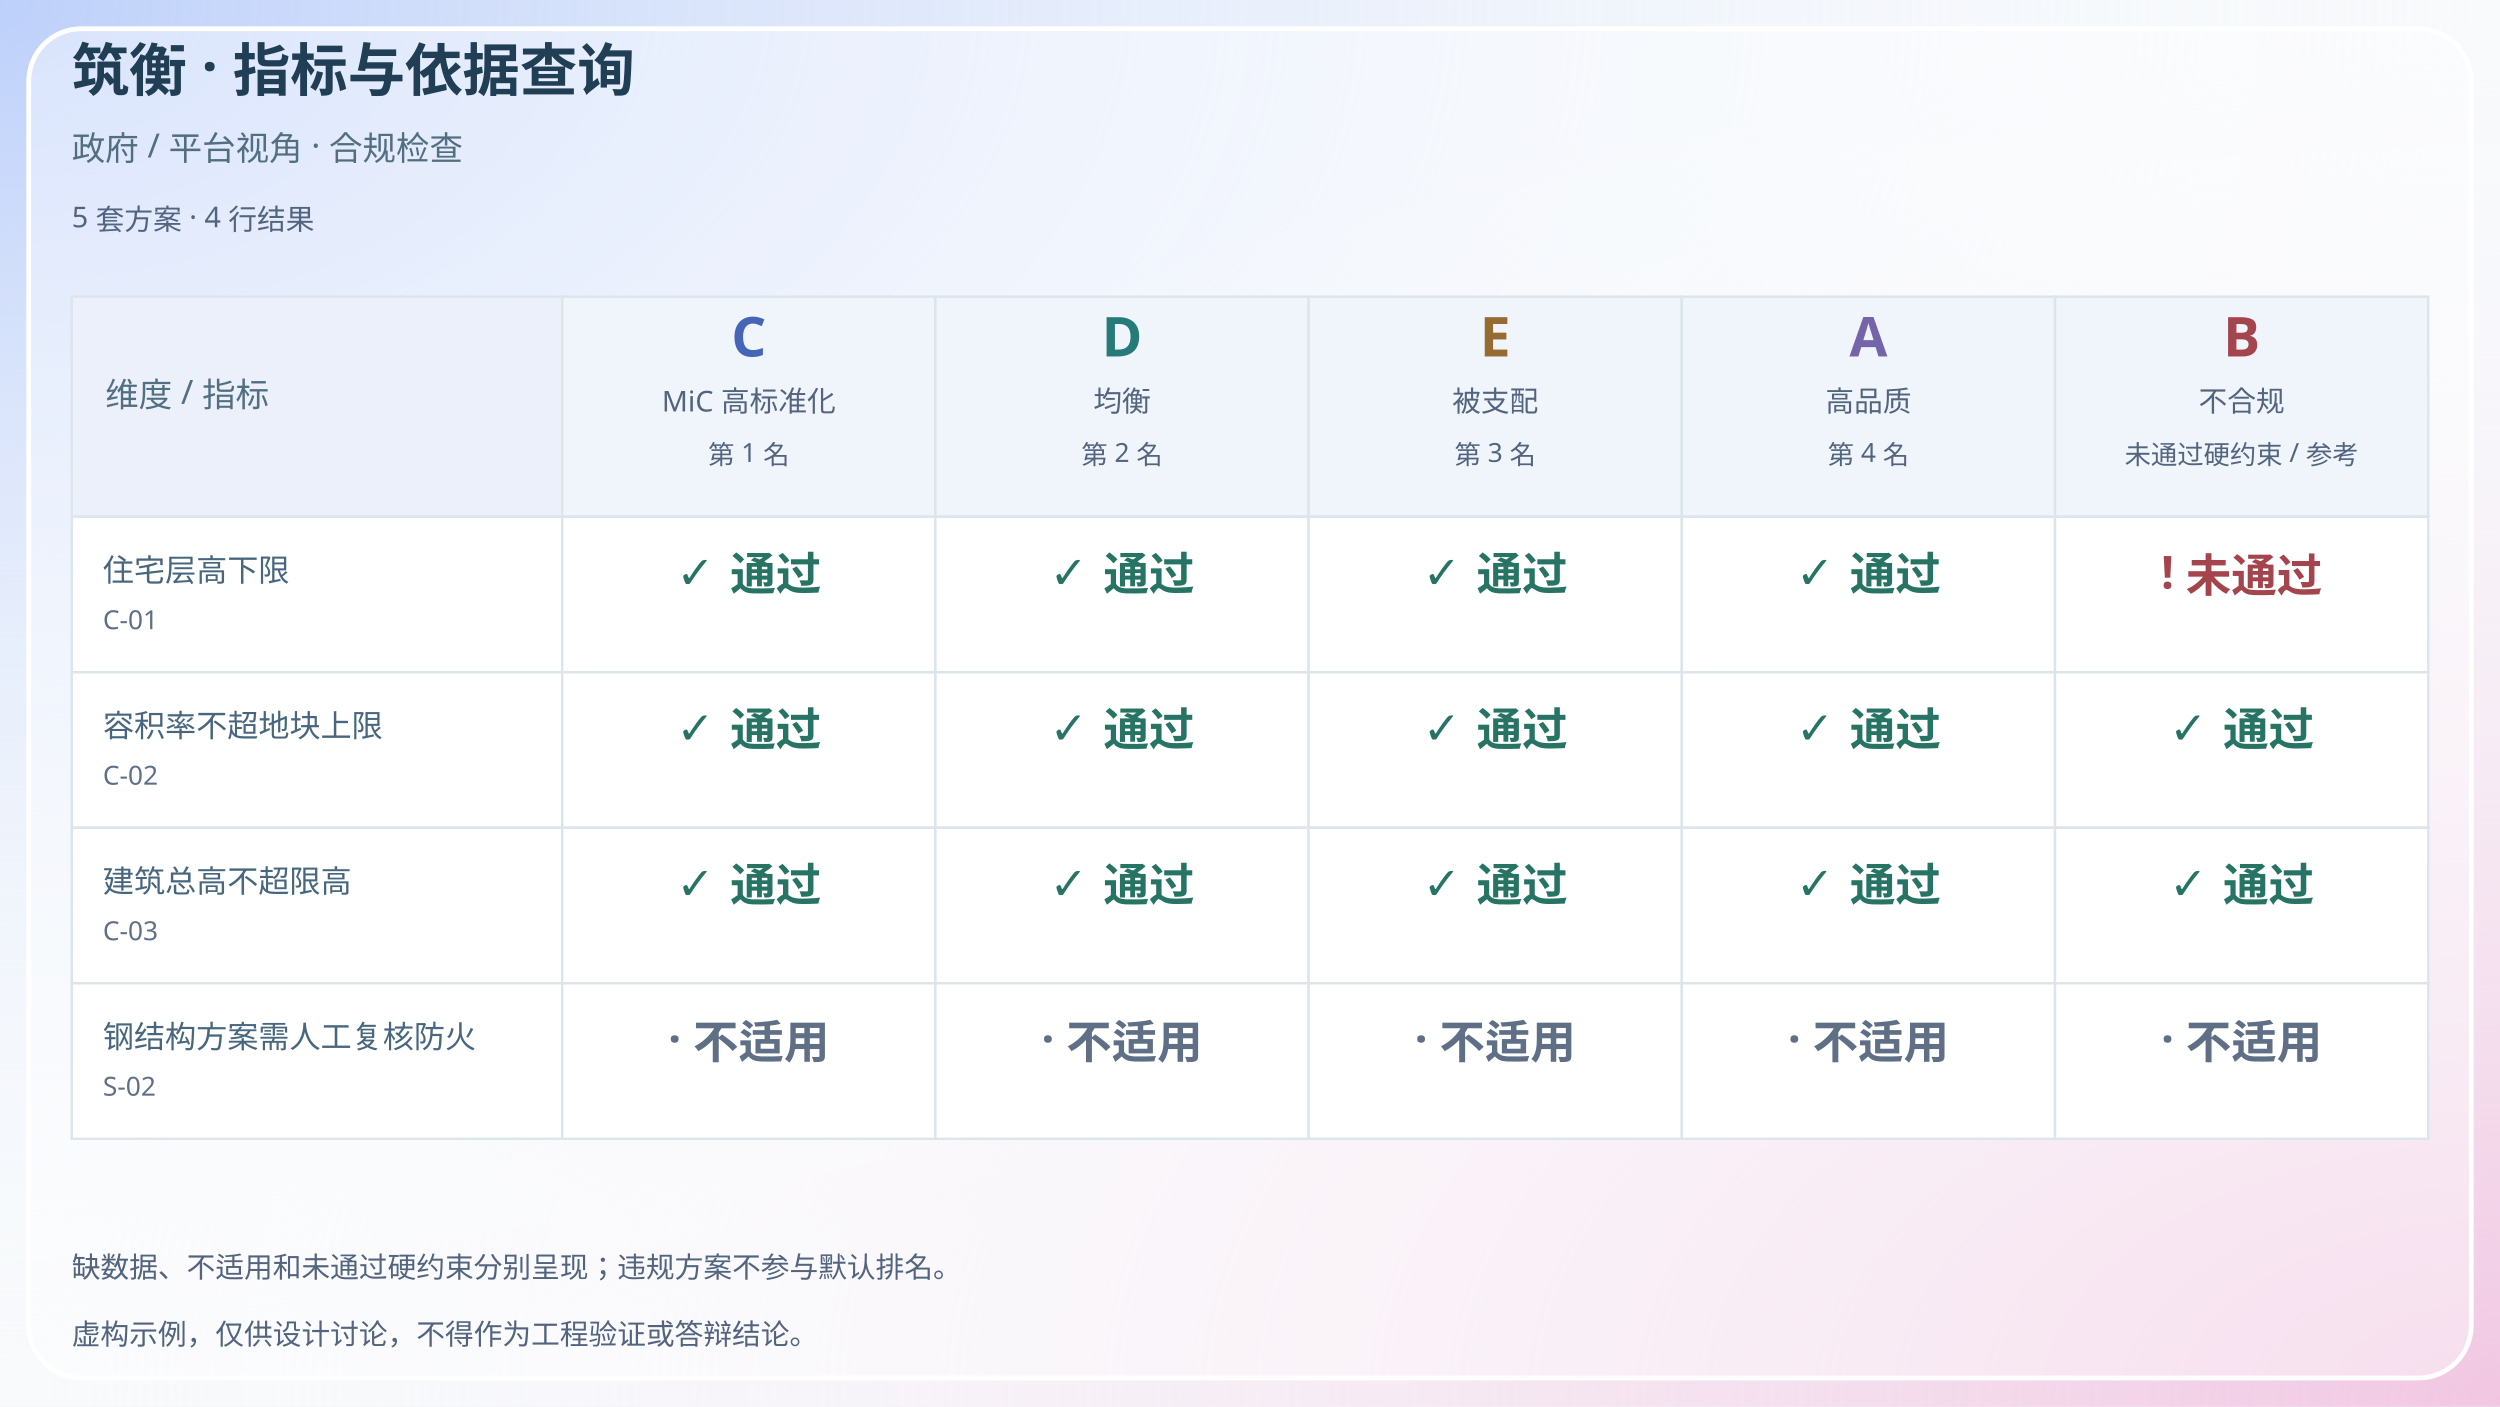
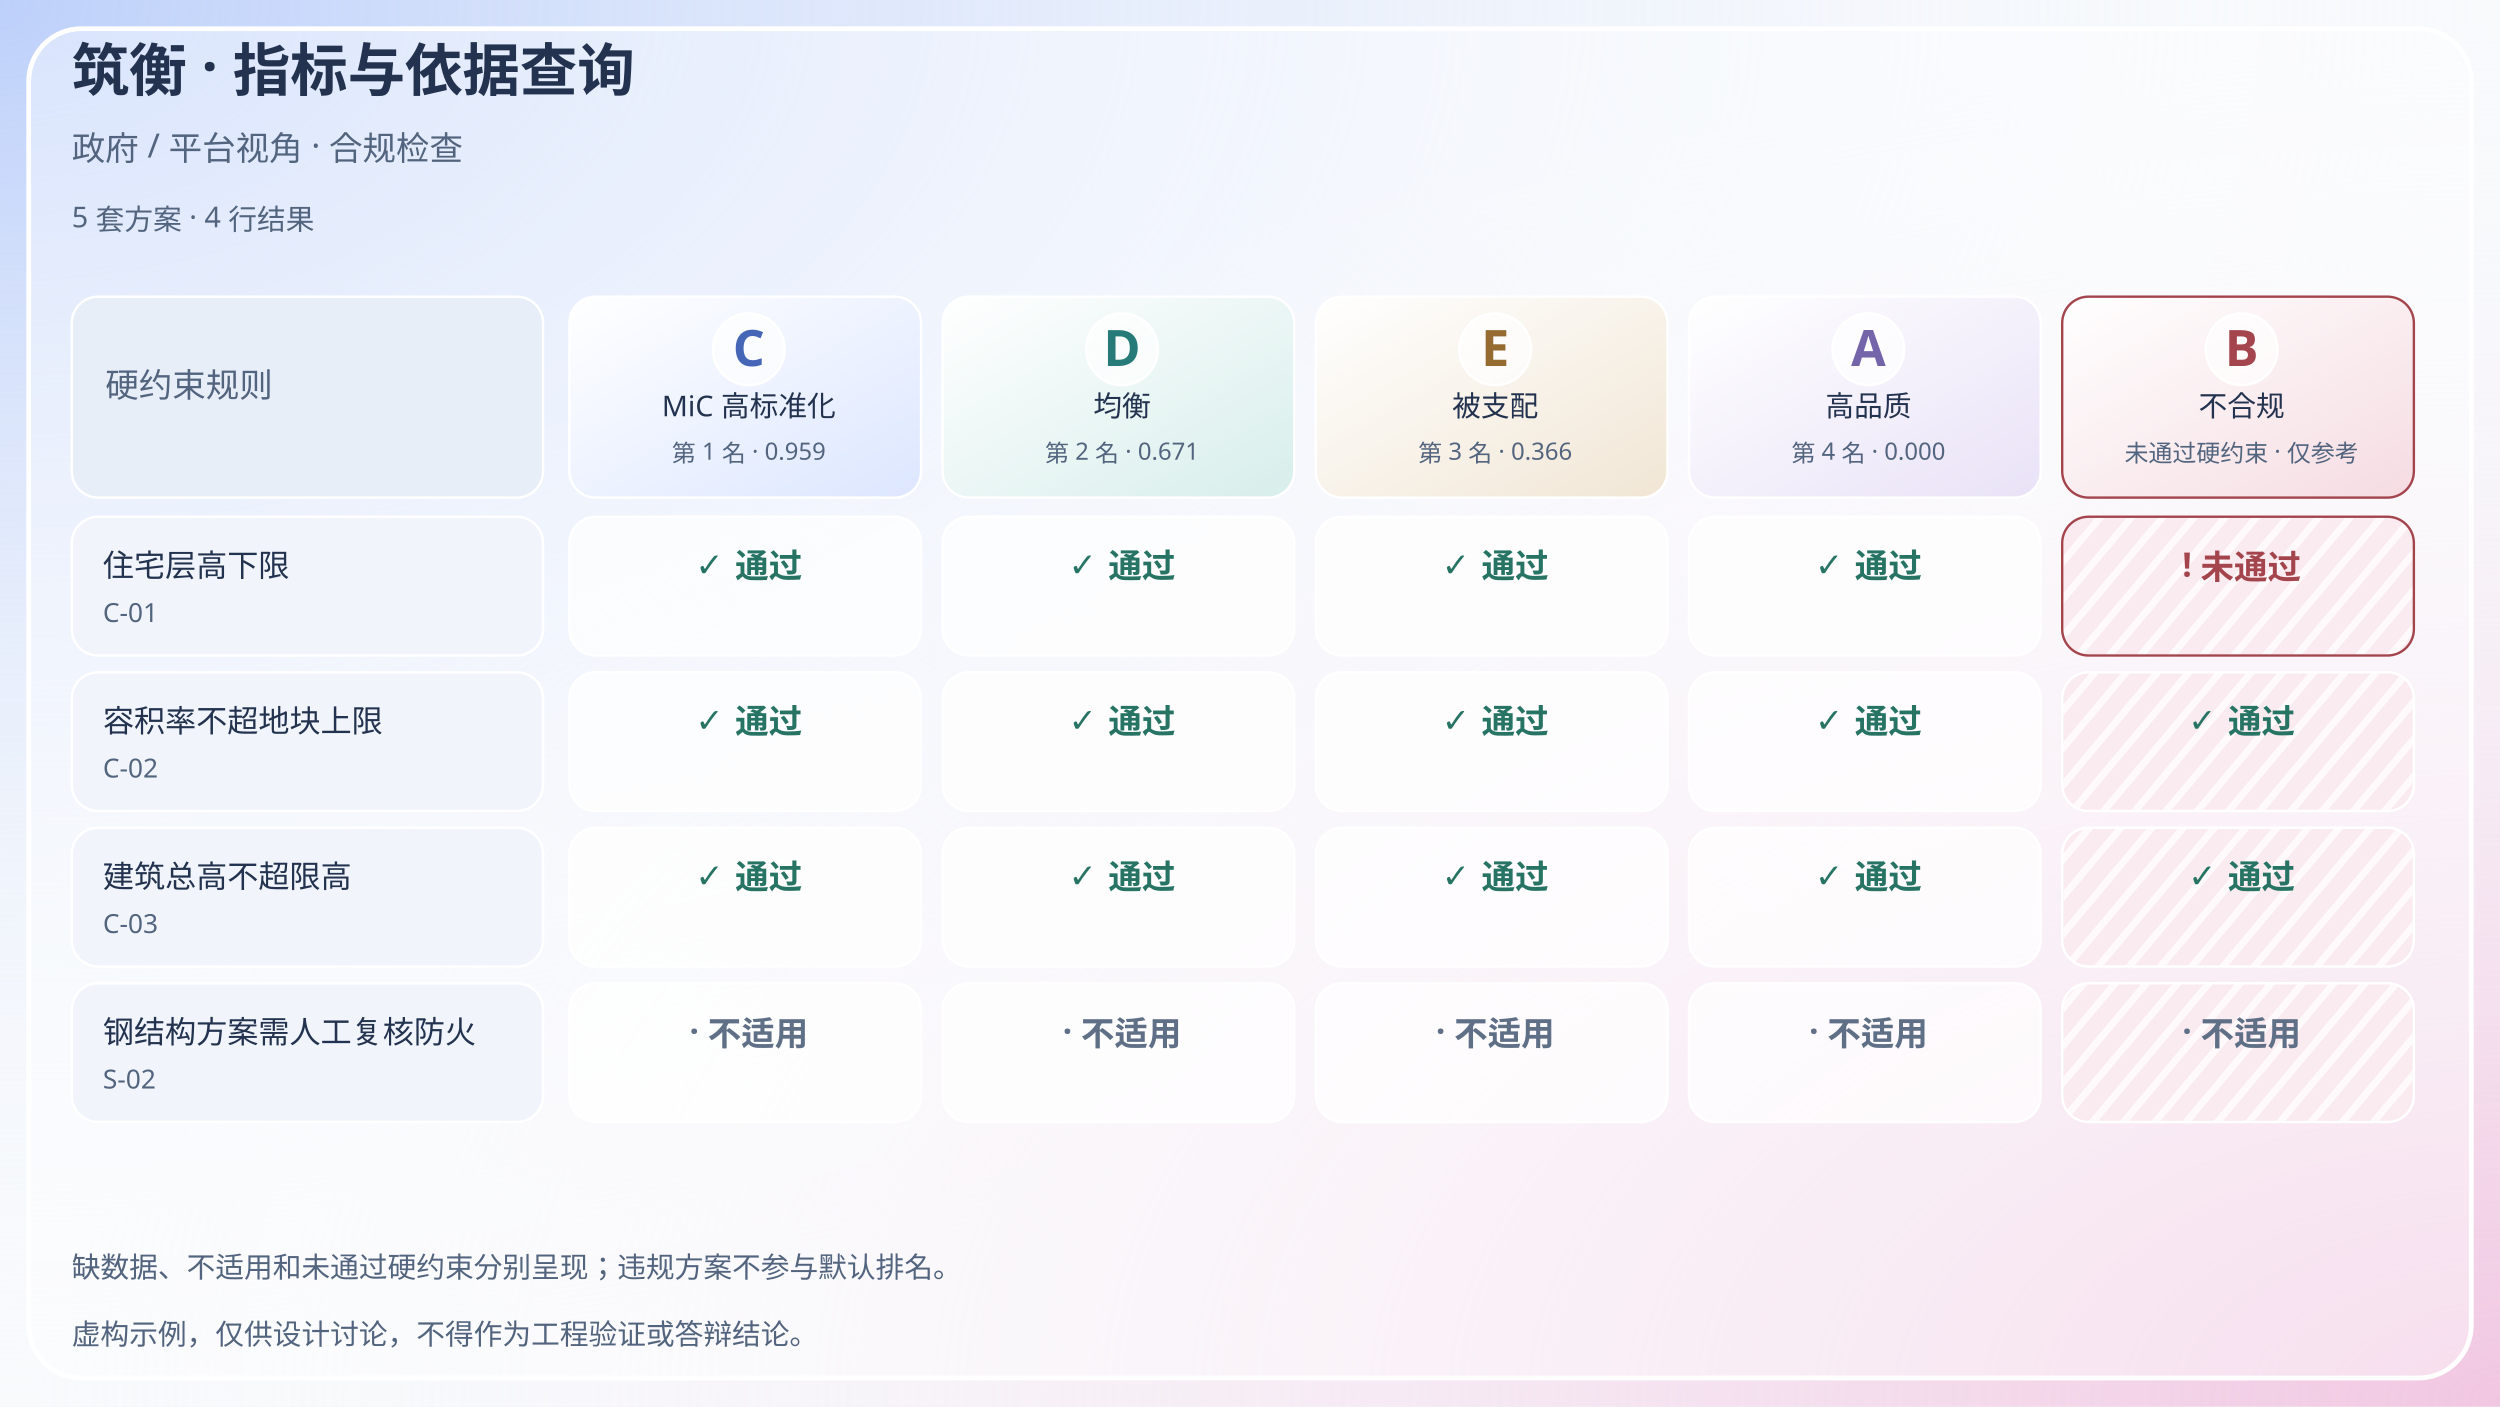
<svg xmlns="http://www.w3.org/2000/svg" width="1045" height="588" viewBox="0 0 1045 588" style="font-family:Segoe UI,Microsoft YaHei,sans-serif">
  <defs>
    <radialGradient id="export-blue" cx="0" cy="0" r="1">
      <stop stop-color="#bdd0fa" />
      <stop offset="1" stop-color="#f8fafc" stop-opacity="0" />
    </radialGradient>
    <radialGradient id="export-pink" cx="1" cy="1" r="1">
      <stop stop-color="#f1c6e1" />
      <stop offset="1" stop-color="#f8fafc" stop-opacity="0" />
    </radialGradient>
  </defs>
  <rect width="1045" height="588" fill="#f8fafc" />
  <rect width="1045" height="588" fill="url(#export-blue)" />
  <rect width="1045" height="588" fill="url(#export-pink)" />
  <rect x="12" y="12" width="1021" height="564" rx="22" fill="#fff" fill-opacity=".4" stroke="#fff" stroke-width="2" />
-   <text x="30" y="38" font-size="24" fill="#203e54" text-anchor="start" font-weight="600">筑衡 · 指标与依据查询</text>
-   <text x="30" y="67" font-size="14" fill="#526f82" text-anchor="start" font-weight="400">政府 / 平台视角 · 合规检查</text>
+   <defs>
+     <linearGradient id="matrix-card-3" x2="1" y2="1">
+       <stop stop-color="#fff" />
+       <stop offset="1" stop-color="#dce6ff" />
+     </linearGradient>
+     <linearGradient id="matrix-card-4" x2="1" y2="1">
+       <stop stop-color="#fff" />
+       <stop offset="1" stop-color="#d7eeeb" />
+     </linearGradient>
+     <linearGradient id="matrix-card-5" x2="1" y2="1">
+       <stop stop-color="#fff" />
+       <stop offset="1" stop-color="#f1e6d5" />
+     </linearGradient>
+     <linearGradient id="matrix-card-1" x2="1" y2="1">
+       <stop stop-color="#fff" />
+       <stop offset="1" stop-color="#e9e2f7" />
+     </linearGradient>
+     <linearGradient id="matrix-card-2" x2="1" y2="1">
+       <stop stop-color="#fff" />
+       <stop offset="1" stop-color="#f5dce2" />
+     </linearGradient>
+     <pattern id="matrix-reference" width="10" height="10" patternUnits="userSpaceOnUse" patternTransform="rotate(40)">
+       <rect width="10" height="10" fill="#faebf0" />
+       <rect width="3" height="10" fill="#fff" fill-opacity=".7" />
+     </pattern>
+   </defs>
+   <text x="30" y="38" font-size="24" fill="#23334f" text-anchor="start" font-weight="600">筑衡 · 指标与依据查询</text>
+   <text x="30" y="67" font-size="14" fill="#52647e" text-anchor="start" font-weight="400">政府 / 平台视角 · 合规检查</text>
  <text x="30" y="95" font-size="12" fill="#52647e" text-anchor="start" font-weight="400">5 套方案 · 4 行结果</text>
-   <rect x="30" y="124" width="205" height="92" fill="#ebf0fa" stroke="#dce5eb" />
-   <text x="44" y="170" font-size="14" fill="#526f82" text-anchor="start" font-weight="400">维度 / 指标</text>
-   <rect x="235" y="124" width="156" height="92" fill="#f0f4fb" stroke="#dce5eb" />
-   <text x="313" y="149" font-size="23" fill="#4565b6" text-anchor="middle" font-weight="600">C</text>
-   <text x="313" y="172" font-size="12" fill="#52647e" text-anchor="middle" font-weight="400">MiC 高标准化</text>
-   <text x="313" y="194" font-size="11" fill="#52647e" text-anchor="middle" font-weight="400">第 1 名</text>
-   <rect x="391" y="124" width="156" height="92" fill="#f0f4fb" stroke="#dce5eb" />
-   <text x="469" y="149" font-size="23" fill="#267b78" text-anchor="middle" font-weight="600">D</text>
-   <text x="469" y="172" font-size="12" fill="#52647e" text-anchor="middle" font-weight="400">均衡</text>
-   <text x="469" y="194" font-size="11" fill="#52647e" text-anchor="middle" font-weight="400">第 2 名</text>
-   <rect x="547" y="124" width="156" height="92" fill="#f0f4fb" stroke="#dce5eb" />
-   <text x="625" y="149" font-size="23" fill="#956b32" text-anchor="middle" font-weight="600">E</text>
-   <text x="625" y="172" font-size="12" fill="#52647e" text-anchor="middle" font-weight="400">被支配</text>
-   <text x="625" y="194" font-size="11" fill="#52647e" text-anchor="middle" font-weight="400">第 3 名</text>
-   <rect x="703" y="124" width="156" height="92" fill="#f0f4fb" stroke="#dce5eb" />
-   <text x="781" y="149" font-size="23" fill="#7465ab" text-anchor="middle" font-weight="600">A</text>
-   <text x="781" y="172" font-size="12" fill="#52647e" text-anchor="middle" font-weight="400">高品质</text>
-   <text x="781" y="194" font-size="11" fill="#52647e" text-anchor="middle" font-weight="400">第 4 名</text>
-   <rect x="859" y="124" width="156" height="92" fill="#f0f4fb" stroke="#dce5eb" />
-   <text x="937" y="149" font-size="23" fill="#a4444d" text-anchor="middle" font-weight="600">B</text>
-   <text x="937" y="172" font-size="12" fill="#52647e" text-anchor="middle" font-weight="400">不合规</text>
-   <text x="937" y="194" font-size="11" fill="#52647e" text-anchor="middle" font-weight="400">未通过硬约束 / 参考</text>
-   <rect x="30" y="216" width="205" height="65" fill="#fff" stroke="#dce5eb" />
-   <text x="43" y="243" font-size="13" fill="#48677e" text-anchor="start" font-weight="400">住宅层高下限</text>
-   <text x="43" y="263" font-size="11" fill="#5e6f86" text-anchor="start" font-weight="400">C-01</text>
-   <rect x="235" y="216" width="156" height="65" fill="#fff" stroke="#dce5eb" />
-   <text x="313" y="246" font-size="19" fill="#277465" text-anchor="middle" font-weight="600">✓ 通过</text>
-   <text x="313" y="266" font-size="10" fill="#5e6f86" text-anchor="middle" font-weight="400" />
-   <rect x="391" y="216" width="156" height="65" fill="#fff" stroke="#dce5eb" />
-   <text x="469" y="246" font-size="19" fill="#277465" text-anchor="middle" font-weight="600">✓ 通过</text>
-   <text x="469" y="266" font-size="10" fill="#5e6f86" text-anchor="middle" font-weight="400" />
-   <rect x="547" y="216" width="156" height="65" fill="#fff" stroke="#dce5eb" />
-   <text x="625" y="246" font-size="19" fill="#277465" text-anchor="middle" font-weight="600">✓ 通过</text>
-   <text x="625" y="266" font-size="10" fill="#5e6f86" text-anchor="middle" font-weight="400" />
-   <rect x="703" y="216" width="156" height="65" fill="#fff" stroke="#dce5eb" />
-   <text x="781" y="246" font-size="19" fill="#277465" text-anchor="middle" font-weight="600">✓ 通过</text>
-   <text x="781" y="266" font-size="10" fill="#5e6f86" text-anchor="middle" font-weight="400" />
-   <rect x="859" y="216" width="156" height="65" fill="#fff" stroke="#dce5eb" />
-   <text x="937" y="246" font-size="19" fill="#a4444d" text-anchor="middle" font-weight="600">! 未通过</text>
-   <text x="937" y="266" font-size="10" fill="#5e6f86" text-anchor="middle" font-weight="400" />
-   <rect x="30" y="281" width="205" height="65" fill="#fff" stroke="#dce5eb" />
-   <text x="43" y="308" font-size="13" fill="#48677e" text-anchor="start" font-weight="400">容积率不超地块上限</text>
-   <text x="43" y="328" font-size="11" fill="#5e6f86" text-anchor="start" font-weight="400">C-02</text>
-   <rect x="235" y="281" width="156" height="65" fill="#fff" stroke="#dce5eb" />
-   <text x="313" y="311" font-size="19" fill="#277465" text-anchor="middle" font-weight="600">✓ 通过</text>
-   <text x="313" y="331" font-size="10" fill="#5e6f86" text-anchor="middle" font-weight="400" />
-   <rect x="391" y="281" width="156" height="65" fill="#fff" stroke="#dce5eb" />
-   <text x="469" y="311" font-size="19" fill="#277465" text-anchor="middle" font-weight="600">✓ 通过</text>
-   <text x="469" y="331" font-size="10" fill="#5e6f86" text-anchor="middle" font-weight="400" />
-   <rect x="547" y="281" width="156" height="65" fill="#fff" stroke="#dce5eb" />
-   <text x="625" y="311" font-size="19" fill="#277465" text-anchor="middle" font-weight="600">✓ 通过</text>
-   <text x="625" y="331" font-size="10" fill="#5e6f86" text-anchor="middle" font-weight="400" />
-   <rect x="703" y="281" width="156" height="65" fill="#fff" stroke="#dce5eb" />
-   <text x="781" y="311" font-size="19" fill="#277465" text-anchor="middle" font-weight="600">✓ 通过</text>
-   <text x="781" y="331" font-size="10" fill="#5e6f86" text-anchor="middle" font-weight="400" />
-   <rect x="859" y="281" width="156" height="65" fill="#fff" stroke="#dce5eb" />
-   <text x="937" y="311" font-size="19" fill="#277465" text-anchor="middle" font-weight="600">✓ 通过</text>
-   <text x="937" y="331" font-size="10" fill="#5e6f86" text-anchor="middle" font-weight="400" />
-   <rect x="30" y="346" width="205" height="65" fill="#fff" stroke="#dce5eb" />
-   <text x="43" y="373" font-size="13" fill="#48677e" text-anchor="start" font-weight="400">建筑总高不超限高</text>
-   <text x="43" y="393" font-size="11" fill="#5e6f86" text-anchor="start" font-weight="400">C-03</text>
-   <rect x="235" y="346" width="156" height="65" fill="#fff" stroke="#dce5eb" />
-   <text x="313" y="376" font-size="19" fill="#277465" text-anchor="middle" font-weight="600">✓ 通过</text>
-   <text x="313" y="396" font-size="10" fill="#5e6f86" text-anchor="middle" font-weight="400" />
-   <rect x="391" y="346" width="156" height="65" fill="#fff" stroke="#dce5eb" />
-   <text x="469" y="376" font-size="19" fill="#277465" text-anchor="middle" font-weight="600">✓ 通过</text>
-   <text x="469" y="396" font-size="10" fill="#5e6f86" text-anchor="middle" font-weight="400" />
-   <rect x="547" y="346" width="156" height="65" fill="#fff" stroke="#dce5eb" />
-   <text x="625" y="376" font-size="19" fill="#277465" text-anchor="middle" font-weight="600">✓ 通过</text>
-   <text x="625" y="396" font-size="10" fill="#5e6f86" text-anchor="middle" font-weight="400" />
-   <rect x="703" y="346" width="156" height="65" fill="#fff" stroke="#dce5eb" />
-   <text x="781" y="376" font-size="19" fill="#277465" text-anchor="middle" font-weight="600">✓ 通过</text>
-   <text x="781" y="396" font-size="10" fill="#5e6f86" text-anchor="middle" font-weight="400" />
-   <rect x="859" y="346" width="156" height="65" fill="#fff" stroke="#dce5eb" />
-   <text x="937" y="376" font-size="19" fill="#277465" text-anchor="middle" font-weight="600">✓ 通过</text>
-   <text x="937" y="396" font-size="10" fill="#5e6f86" text-anchor="middle" font-weight="400" />
-   <rect x="30" y="411" width="205" height="65" fill="#fff" stroke="#dce5eb" />
-   <text x="43" y="438" font-size="13" fill="#48677e" text-anchor="start" font-weight="400">钢结构方案需人工复核防火</text>
-   <text x="43" y="458" font-size="11" fill="#5e6f86" text-anchor="start" font-weight="400">S-02</text>
-   <rect x="235" y="411" width="156" height="65" fill="#fff" stroke="#dce5eb" />
-   <text x="313" y="441" font-size="19" fill="#5e6f86" text-anchor="middle" font-weight="600">· 不适用</text>
-   <text x="313" y="461" font-size="10" fill="#5e6f86" text-anchor="middle" font-weight="400" />
-   <rect x="391" y="411" width="156" height="65" fill="#fff" stroke="#dce5eb" />
-   <text x="469" y="441" font-size="19" fill="#5e6f86" text-anchor="middle" font-weight="600">· 不适用</text>
-   <text x="469" y="461" font-size="10" fill="#5e6f86" text-anchor="middle" font-weight="400" />
-   <rect x="547" y="411" width="156" height="65" fill="#fff" stroke="#dce5eb" />
-   <text x="625" y="441" font-size="19" fill="#5e6f86" text-anchor="middle" font-weight="600">· 不适用</text>
-   <text x="625" y="461" font-size="10" fill="#5e6f86" text-anchor="middle" font-weight="400" />
-   <rect x="703" y="411" width="156" height="65" fill="#fff" stroke="#dce5eb" />
-   <text x="781" y="441" font-size="19" fill="#5e6f86" text-anchor="middle" font-weight="600">· 不适用</text>
-   <text x="781" y="461" font-size="10" fill="#5e6f86" text-anchor="middle" font-weight="400" />
-   <rect x="859" y="411" width="156" height="65" fill="#fff" stroke="#dce5eb" />
-   <text x="937" y="441" font-size="19" fill="#5e6f86" text-anchor="middle" font-weight="600">· 不适用</text>
-   <text x="937" y="461" font-size="10" fill="#5e6f86" text-anchor="middle" font-weight="400" />
+   <rect x="30" y="124" width="197" height="84" rx="11" fill="#e8eef8" stroke="#fff" />
+   <text x="44" y="166" font-size="14" fill="#52647e" text-anchor="start" font-weight="400">硬约束规则</text>
+   <rect x="238" y="124" width="147" height="84" rx="11" fill="url(#matrix-card-3)" stroke="#fff" />
+   <circle cx="313" cy="146" r="15" fill="#fff" fill-opacity=".7" stroke="#fff" />
+   <text x="313" y="153" font-size="21" fill="#4565b6" text-anchor="middle" font-weight="600">C</text>
+   <text x="313" y="174" font-size="12" fill="#23334f" text-anchor="middle" font-weight="400">MiC 高标准化</text>
+   <text x="313" y="193" font-size="10" fill="#52647e" text-anchor="middle" font-weight="400">第 1 名 · 0.959</text>
+   <rect x="394" y="124" width="147" height="84" rx="11" fill="url(#matrix-card-4)" stroke="#fff" />
+   <circle cx="469" cy="146" r="15" fill="#fff" fill-opacity=".7" stroke="#fff" />
+   <text x="469" y="153" font-size="21" fill="#267b78" text-anchor="middle" font-weight="600">D</text>
+   <text x="469" y="174" font-size="12" fill="#23334f" text-anchor="middle" font-weight="400">均衡</text>
+   <text x="469" y="193" font-size="10" fill="#52647e" text-anchor="middle" font-weight="400">第 2 名 · 0.671</text>
+   <rect x="550" y="124" width="147" height="84" rx="11" fill="url(#matrix-card-5)" stroke="#fff" />
+   <circle cx="625" cy="146" r="15" fill="#fff" fill-opacity=".7" stroke="#fff" />
+   <text x="625" y="153" font-size="21" fill="#956b32" text-anchor="middle" font-weight="600">E</text>
+   <text x="625" y="174" font-size="12" fill="#23334f" text-anchor="middle" font-weight="400">被支配</text>
+   <text x="625" y="193" font-size="10" fill="#52647e" text-anchor="middle" font-weight="400">第 3 名 · 0.366</text>
+   <rect x="706" y="124" width="147" height="84" rx="11" fill="url(#matrix-card-1)" stroke="#fff" />
+   <circle cx="781" cy="146" r="15" fill="#fff" fill-opacity=".7" stroke="#fff" />
+   <text x="781" y="153" font-size="21" fill="#7465ab" text-anchor="middle" font-weight="600">A</text>
+   <text x="781" y="174" font-size="12" fill="#23334f" text-anchor="middle" font-weight="400">高品质</text>
+   <text x="781" y="193" font-size="10" fill="#52647e" text-anchor="middle" font-weight="400">第 4 名 · 0.000</text>
+   <rect x="862" y="124" width="147" height="84" rx="11" fill="url(#matrix-card-2)" stroke="#a4444d" />
+   <circle cx="937" cy="146" r="15" fill="#fff" fill-opacity=".7" stroke="#fff" />
+   <text x="937" y="153" font-size="21" fill="#a4444d" text-anchor="middle" font-weight="600">B</text>
+   <text x="937" y="174" font-size="12" fill="#23334f" text-anchor="middle" font-weight="400">不合规</text>
+   <text x="937" y="193" font-size="10" fill="#52647e" text-anchor="middle" font-weight="400">未通过硬约束 · 仅参考</text>
+   <rect x="30" y="216" width="197" height="58" rx="11" fill="#f1f5fb" stroke="#fff" />
+   <text x="43" y="241" font-size="13" fill="#23334f" text-anchor="start" font-weight="400">住宅层高下限</text>
+   <text x="43" y="260" font-size="11" fill="#52647e" text-anchor="start" font-weight="400">C-01</text>
+   <rect x="238" y="216" width="147" height="58" rx="11" fill="#ffffffb3" stroke="#fff" />
+   <text x="313" y="241" font-size="14" fill="#277465" text-anchor="middle" font-weight="600">✓ 通过</text>
+   <rect x="394" y="216" width="147" height="58" rx="11" fill="#ffffffb3" stroke="#fff" />
+   <text x="469" y="241" font-size="14" fill="#277465" text-anchor="middle" font-weight="600">✓ 通过</text>
+   <rect x="550" y="216" width="147" height="58" rx="11" fill="#ffffffb3" stroke="#fff" />
+   <text x="625" y="241" font-size="14" fill="#277465" text-anchor="middle" font-weight="600">✓ 通过</text>
+   <rect x="706" y="216" width="147" height="58" rx="11" fill="#ffffffb3" stroke="#fff" />
+   <text x="781" y="241" font-size="14" fill="#277465" text-anchor="middle" font-weight="600">✓ 通过</text>
+   <rect x="862" y="216" width="147" height="58" rx="11" fill="url(#matrix-reference)" stroke="#a4444d" />
+   <text x="937" y="241" font-size="14" fill="#a4444d" text-anchor="middle" font-weight="600">! 未通过</text>
+   <rect x="30" y="281" width="197" height="58" rx="11" fill="#f1f5fb" stroke="#fff" />
+   <text x="43" y="306" font-size="13" fill="#23334f" text-anchor="start" font-weight="400">容积率不超地块上限</text>
+   <text x="43" y="325" font-size="11" fill="#52647e" text-anchor="start" font-weight="400">C-02</text>
+   <rect x="238" y="281" width="147" height="58" rx="11" fill="#ffffffb3" stroke="#fff" />
+   <text x="313" y="306" font-size="14" fill="#277465" text-anchor="middle" font-weight="600">✓ 通过</text>
+   <rect x="394" y="281" width="147" height="58" rx="11" fill="#ffffffb3" stroke="#fff" />
+   <text x="469" y="306" font-size="14" fill="#277465" text-anchor="middle" font-weight="600">✓ 通过</text>
+   <rect x="550" y="281" width="147" height="58" rx="11" fill="#ffffffb3" stroke="#fff" />
+   <text x="625" y="306" font-size="14" fill="#277465" text-anchor="middle" font-weight="600">✓ 通过</text>
+   <rect x="706" y="281" width="147" height="58" rx="11" fill="#ffffffb3" stroke="#fff" />
+   <text x="781" y="306" font-size="14" fill="#277465" text-anchor="middle" font-weight="600">✓ 通过</text>
+   <rect x="862" y="281" width="147" height="58" rx="11" fill="url(#matrix-reference)" stroke="#fff" />
+   <text x="937" y="306" font-size="14" fill="#277465" text-anchor="middle" font-weight="600">✓ 通过</text>
+   <rect x="30" y="346" width="197" height="58" rx="11" fill="#f1f5fb" stroke="#fff" />
+   <text x="43" y="371" font-size="13" fill="#23334f" text-anchor="start" font-weight="400">建筑总高不超限高</text>
+   <text x="43" y="390" font-size="11" fill="#52647e" text-anchor="start" font-weight="400">C-03</text>
+   <rect x="238" y="346" width="147" height="58" rx="11" fill="#ffffffb3" stroke="#fff" />
+   <text x="313" y="371" font-size="14" fill="#277465" text-anchor="middle" font-weight="600">✓ 通过</text>
+   <rect x="394" y="346" width="147" height="58" rx="11" fill="#ffffffb3" stroke="#fff" />
+   <text x="469" y="371" font-size="14" fill="#277465" text-anchor="middle" font-weight="600">✓ 通过</text>
+   <rect x="550" y="346" width="147" height="58" rx="11" fill="#ffffffb3" stroke="#fff" />
+   <text x="625" y="371" font-size="14" fill="#277465" text-anchor="middle" font-weight="600">✓ 通过</text>
+   <rect x="706" y="346" width="147" height="58" rx="11" fill="#ffffffb3" stroke="#fff" />
+   <text x="781" y="371" font-size="14" fill="#277465" text-anchor="middle" font-weight="600">✓ 通过</text>
+   <rect x="862" y="346" width="147" height="58" rx="11" fill="url(#matrix-reference)" stroke="#fff" />
+   <text x="937" y="371" font-size="14" fill="#277465" text-anchor="middle" font-weight="600">✓ 通过</text>
+   <rect x="30" y="411" width="197" height="58" rx="11" fill="#f1f5fb" stroke="#fff" />
+   <text x="43" y="436" font-size="13" fill="#23334f" text-anchor="start" font-weight="400">钢结构方案需人工复核防火</text>
+   <text x="43" y="455" font-size="11" fill="#52647e" text-anchor="start" font-weight="400">S-02</text>
+   <rect x="238" y="411" width="147" height="58" rx="11" fill="#ffffffb3" stroke="#fff" />
+   <text x="313" y="436" font-size="14" fill="#5e6f86" text-anchor="middle" font-weight="600">· 不适用</text>
+   <rect x="394" y="411" width="147" height="58" rx="11" fill="#ffffffb3" stroke="#fff" />
+   <text x="469" y="436" font-size="14" fill="#5e6f86" text-anchor="middle" font-weight="600">· 不适用</text>
+   <rect x="550" y="411" width="147" height="58" rx="11" fill="#ffffffb3" stroke="#fff" />
+   <text x="625" y="436" font-size="14" fill="#5e6f86" text-anchor="middle" font-weight="600">· 不适用</text>
+   <rect x="706" y="411" width="147" height="58" rx="11" fill="#ffffffb3" stroke="#fff" />
+   <text x="781" y="436" font-size="14" fill="#5e6f86" text-anchor="middle" font-weight="600">· 不适用</text>
+   <rect x="862" y="411" width="147" height="58" rx="11" fill="url(#matrix-reference)" stroke="#fff" />
+   <text x="937" y="436" font-size="14" fill="#5e6f86" text-anchor="middle" font-weight="600">· 不适用</text>
  <text x="30" y="534" font-size="12" fill="#52647e" text-anchor="start" font-weight="400">缺数据、不适用和未通过硬约束分别呈现；违规方案不参与默认排名。</text>
  <text x="30" y="562" font-size="12" fill="#52647e" text-anchor="start" font-weight="400">虚构示例，仅供设计讨论，不得作为工程验证或答辩结论。</text>
</svg>
